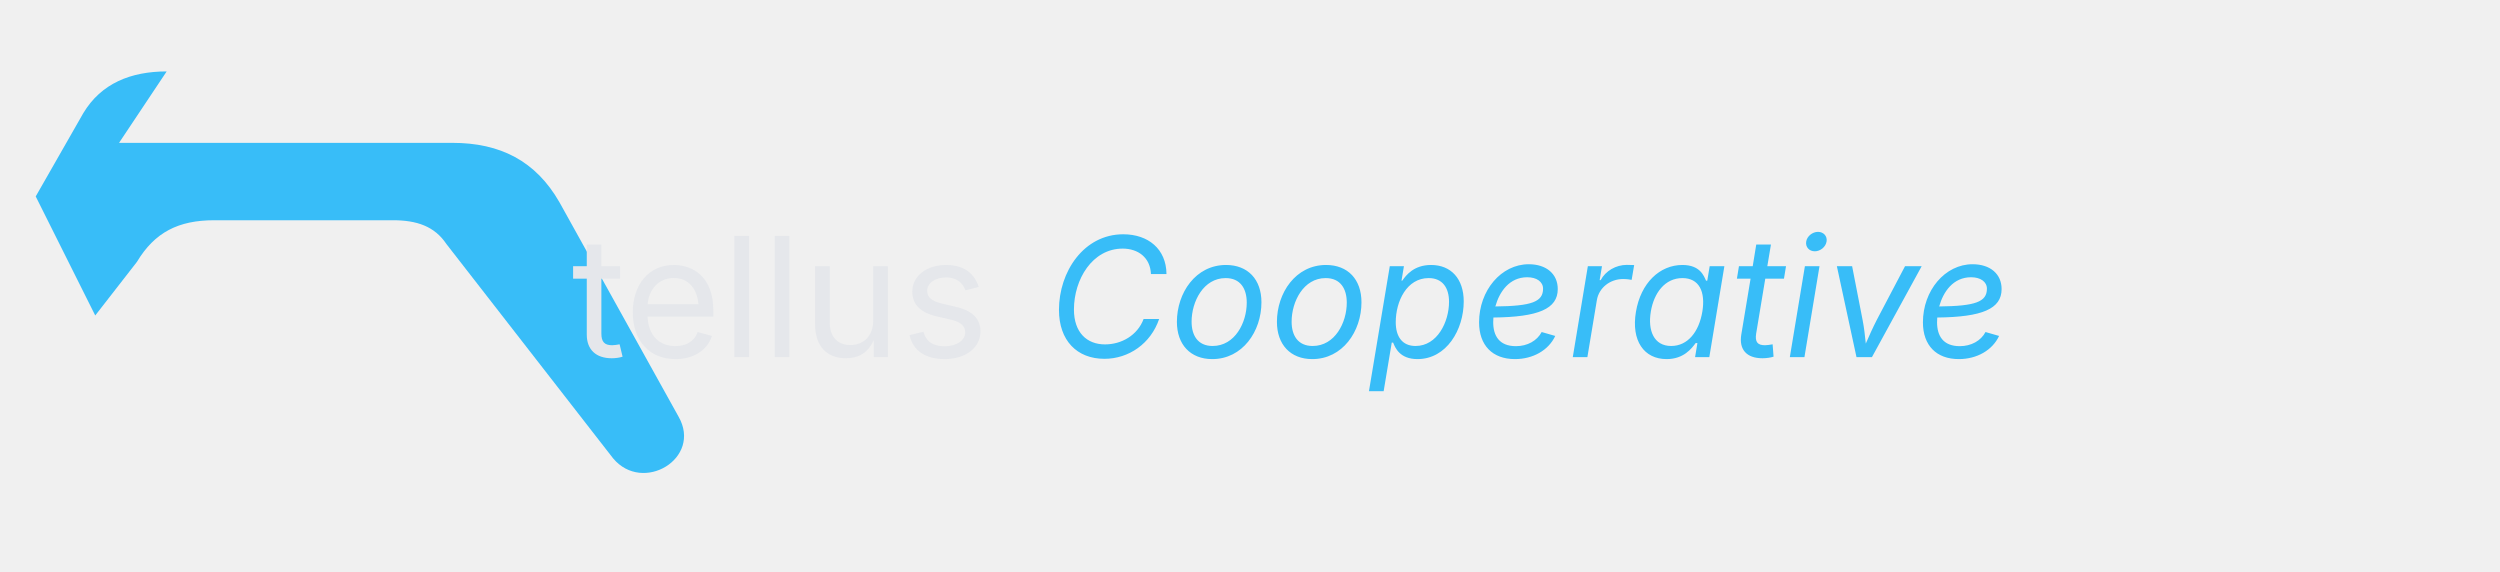
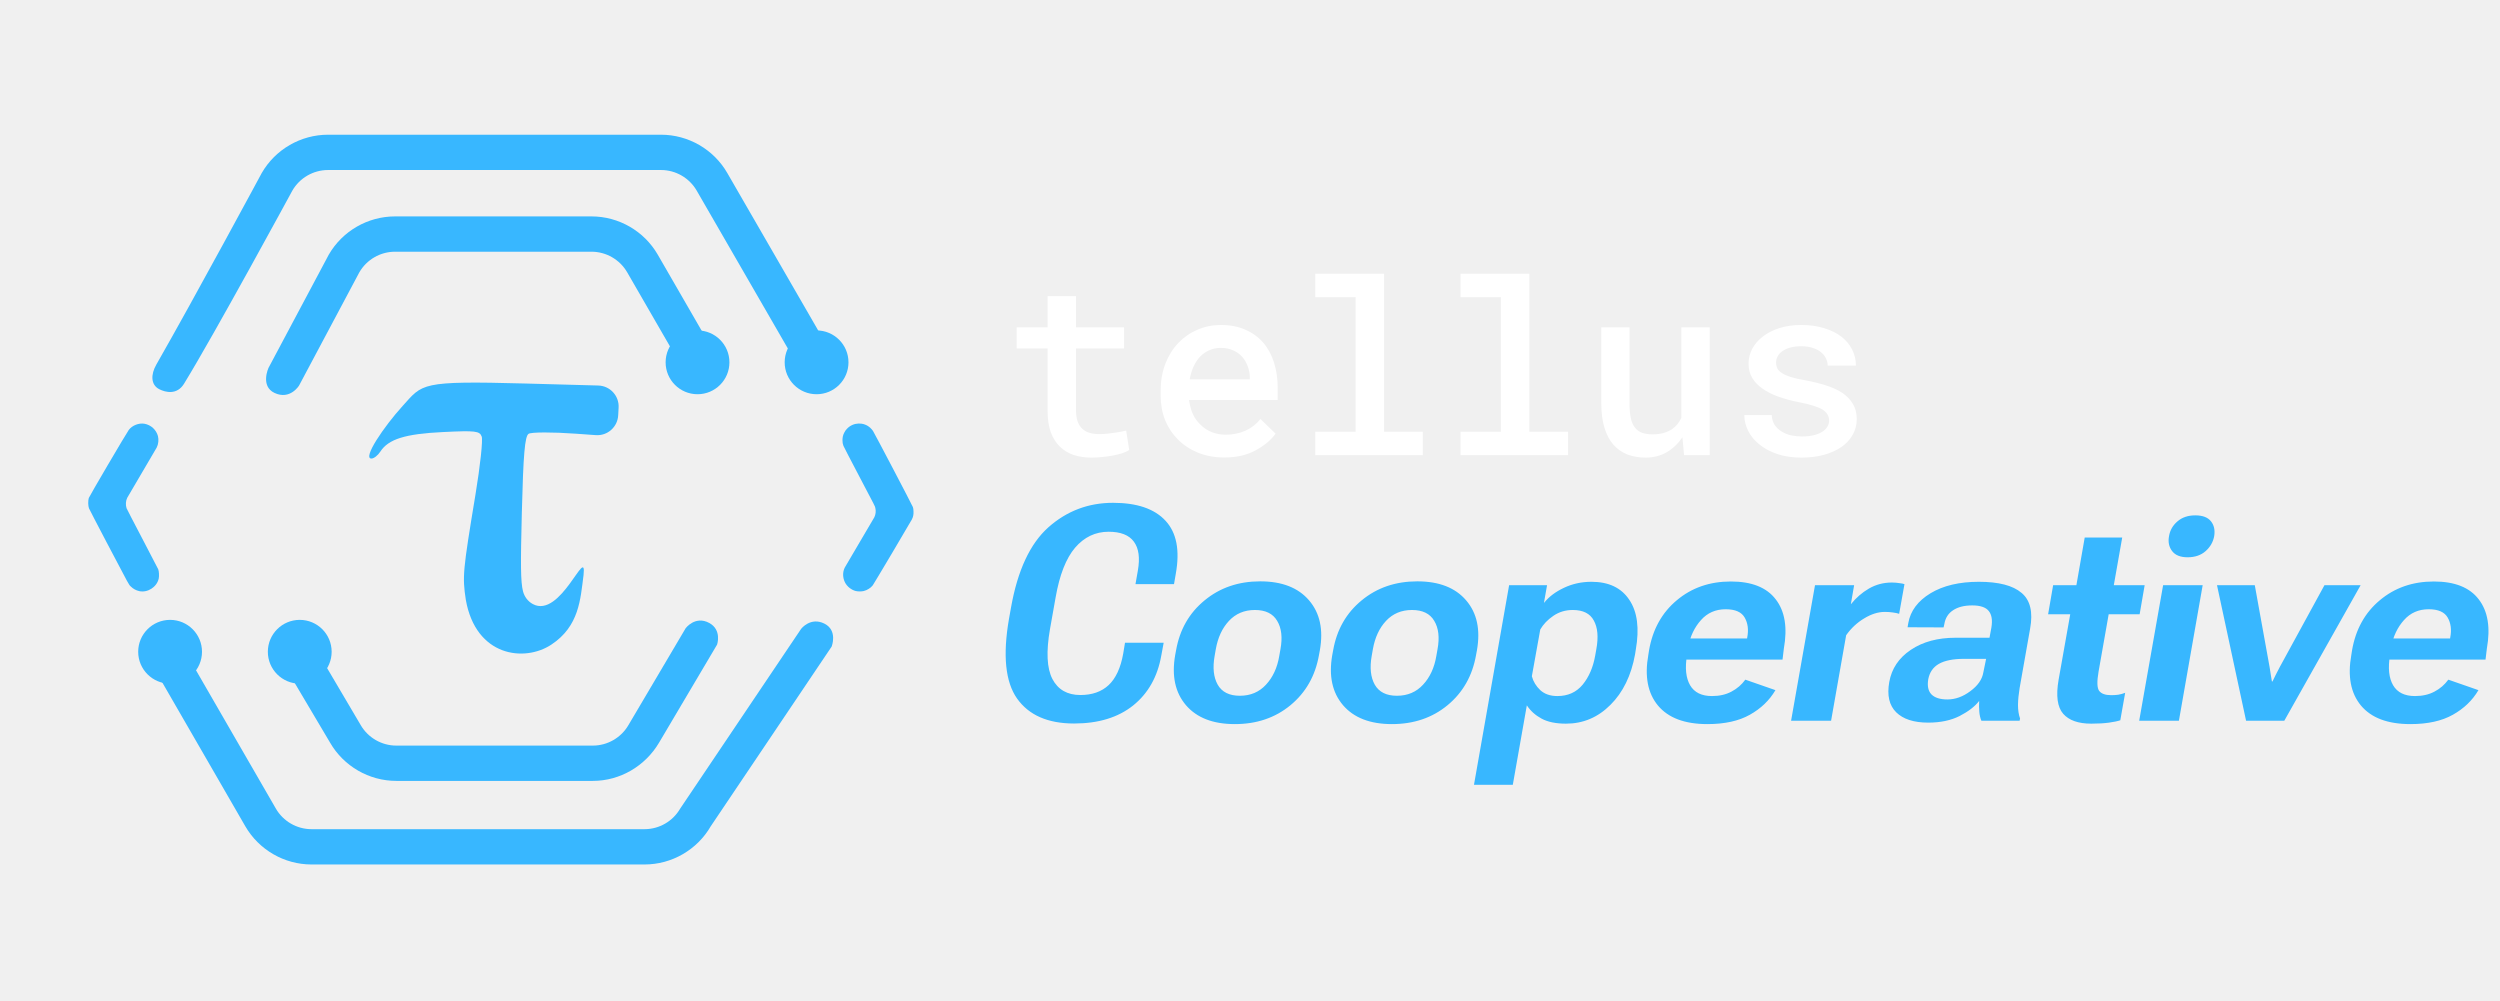
- <svg xmlns="http://www.w3.org/2000/svg" width="420" height="96" viewBox="0 0 420 96" role="img" aria-label="Tellus Cooperative">
-   <g fill="none" fill-rule="evenodd">
-     <path d="M20 24h56c8 0 14 3 18 10l20 36c4 7-6 13-11 7l-28-36c-2-3-5-4-9-4H36c-6 0-10 2-13 7l-7 9-10-20 8-14c3-5 8-7 14-7Z" fill="#38bdf8" />
-     <text x="96" y="60" font-family="Inter, Segoe UI, system-ui, -apple-system, sans-serif" font-size="28" fill="#e5e7eb">tellus</text>
-     <text x="176" y="60" font-family="Inter, Segoe UI, system-ui, -apple-system, sans-serif" font-size="28" font-style="italic" fill="#38bdf8">Cooperative</text>
-   </g>
+ <svg xmlns="http://www.w3.org/2000/svg" width="927" height="371" viewBox="0 0 927 371" fill="none">
+   <path d="M398.969 109.817V121.379H416.792V129.217H398.969V151.858C398.969 153.61 399.173 155.084 399.582 156.281C400.02 157.449 400.618 158.368 401.377 159.04C402.136 159.741 403.041 160.237 404.092 160.529C405.143 160.821 406.297 160.967 407.552 160.967C408.457 160.967 409.391 160.923 410.355 160.835C411.318 160.748 412.252 160.631 413.157 160.485C414.033 160.368 414.851 160.237 415.61 160.091C416.398 159.916 417.055 159.77 417.58 159.653L418.719 166.879C417.96 167.346 417.04 167.754 415.96 168.105C414.909 168.426 413.77 168.703 412.544 168.937C411.318 169.17 410.034 169.346 408.691 169.462C407.377 169.608 406.063 169.681 404.749 169.681C402.355 169.681 400.151 169.36 398.137 168.718C396.151 168.046 394.444 167.01 393.013 165.609C391.582 164.237 390.458 162.47 389.641 160.31C388.853 158.149 388.459 155.551 388.459 152.515V129.217H376.985V121.379H388.459V109.817H398.969ZM453.928 169.638C450.425 169.638 447.213 169.054 444.294 167.886C441.403 166.718 438.922 165.098 436.849 163.025C434.776 160.981 433.17 158.573 432.032 155.799C430.922 152.997 430.368 149.975 430.368 146.734V144.939C430.368 141.231 430.952 137.874 432.119 134.867C433.287 131.859 434.893 129.29 436.937 127.159C438.98 125.028 441.345 123.393 444.031 122.254C446.746 121.087 449.636 120.503 452.702 120.503C456.118 120.503 459.139 121.087 461.767 122.254C464.394 123.393 466.598 124.984 468.379 127.028C470.16 129.101 471.503 131.568 472.408 134.429C473.313 137.29 473.766 140.414 473.766 143.8V148.311H440.922V148.53C441.243 150.603 441.739 152.34 442.411 153.741C443.082 155.142 444.002 156.398 445.169 157.507C446.337 158.675 447.709 159.58 449.286 160.222C450.892 160.865 452.643 161.186 454.541 161.186C457.139 161.186 459.563 160.689 461.811 159.697C464.059 158.675 465.912 157.23 467.372 155.361L472.978 160.792C471.401 163.069 468.978 165.112 465.708 166.922C462.467 168.733 458.541 169.638 453.928 169.638ZM452.658 128.998C451.169 128.998 449.782 129.276 448.498 129.83C447.242 130.356 446.118 131.115 445.126 132.108C444.133 133.129 443.301 134.356 442.63 135.786C441.958 137.217 441.462 138.837 441.141 140.647H463.431V139.946C463.431 138.574 463.183 137.217 462.686 135.874C462.19 134.502 461.489 133.305 460.584 132.283C459.709 131.29 458.599 130.502 457.256 129.918C455.942 129.305 454.41 128.998 452.658 128.998ZM487.692 101.497H513.223V160.091H527.586V168.762H487.692V160.091H502.669V110.212H487.692V101.497ZM541.556 101.497H567.087V160.091H581.451V168.762H541.556V160.091H556.533V110.212H541.556V101.497ZM624.455 168.762L623.842 162.149C622.236 164.514 620.28 166.368 617.974 167.711C615.667 169.024 613.083 169.681 610.222 169.681C607.77 169.681 605.522 169.302 603.478 168.543C601.464 167.754 599.727 166.543 598.267 164.908C596.837 163.273 595.727 161.186 594.939 158.646C594.151 156.077 593.756 153.011 593.756 149.449V121.379H604.223V149.537C604.223 151.727 604.383 153.566 604.705 155.055C605.026 156.514 605.537 157.682 606.237 158.558C606.938 159.463 607.828 160.105 608.909 160.485C609.989 160.865 611.259 161.054 612.718 161.054C614.237 161.054 615.594 160.894 616.791 160.573C617.988 160.222 619.039 159.755 619.944 159.171C620.703 158.646 621.375 158.033 621.959 157.332C622.543 156.602 623.039 155.799 623.448 154.923V121.379H633.958V168.762H624.455ZM678.232 155.931C678.232 155.113 678.042 154.383 677.662 153.741C677.312 153.099 676.714 152.486 675.867 151.902C674.962 151.376 673.779 150.88 672.32 150.413C670.86 149.946 669.035 149.508 666.846 149.099C664.101 148.544 661.591 147.858 659.313 147.041C657.065 146.223 655.124 145.231 653.489 144.063C651.883 142.954 650.628 141.64 649.723 140.122C648.818 138.603 648.365 136.837 648.365 134.823C648.365 132.896 648.818 131.071 649.723 129.349C650.657 127.597 651.986 126.064 653.708 124.751C655.401 123.437 657.445 122.4 659.839 121.641C662.262 120.882 664.948 120.503 667.897 120.503C671.05 120.503 673.882 120.897 676.392 121.685C678.903 122.444 681.034 123.495 682.786 124.838C684.509 126.181 685.837 127.772 686.771 129.611C687.705 131.451 688.172 133.436 688.172 135.567H677.706C677.706 134.691 677.516 133.859 677.137 133.071C676.787 132.254 676.261 131.524 675.56 130.881C674.743 130.122 673.692 129.524 672.407 129.086C671.123 128.619 669.619 128.385 667.897 128.385C666.32 128.385 664.933 128.56 663.736 128.911C662.569 129.232 661.605 129.684 660.846 130.268C660.087 130.794 659.518 131.422 659.138 132.151C658.759 132.852 658.569 133.597 658.569 134.385C658.569 135.202 658.73 135.947 659.051 136.618C659.372 137.261 659.941 137.83 660.759 138.326C661.518 138.852 662.569 139.333 663.912 139.771C665.284 140.209 667.006 140.603 669.079 140.954C671.969 141.479 674.611 142.121 677.005 142.881C679.399 143.64 681.443 144.574 683.136 145.683C684.83 146.851 686.143 148.223 687.078 149.8C688.012 151.376 688.479 153.245 688.479 155.405C688.479 157.507 687.983 159.434 686.99 161.186C686.027 162.937 684.655 164.441 682.874 165.696C681.064 166.952 678.903 167.93 676.392 168.63C673.882 169.331 671.094 169.681 668.028 169.681C664.612 169.681 661.576 169.229 658.919 168.324C656.292 167.419 654.088 166.222 652.307 164.733C650.497 163.273 649.124 161.594 648.19 159.697C647.256 157.799 646.789 155.872 646.789 153.916H656.949C657.036 155.376 657.416 156.617 658.087 157.638C658.788 158.631 659.664 159.434 660.715 160.047C661.737 160.689 662.904 161.156 664.218 161.448C665.532 161.711 666.86 161.843 668.203 161.843C670.013 161.843 671.59 161.653 672.933 161.273C674.305 160.894 675.4 160.383 676.217 159.741C676.889 159.215 677.385 158.646 677.706 158.033C678.056 157.39 678.232 156.69 678.232 155.931Z" fill="white" />
+   <path d="M374.122 229.522L374.888 225.252C377.333 211.494 381.95 201.586 388.738 195.529C395.562 189.471 403.554 186.442 412.714 186.442C421.618 186.442 428.114 188.668 432.201 193.12C436.289 197.536 437.548 204.086 435.978 212.772L435.322 216.604H421.034L421.91 211.622C422.75 206.878 422.257 203.283 420.432 200.838C418.644 198.393 415.524 197.171 411.072 197.171C406.182 197.171 402.039 199.141 398.646 203.083C395.288 207.024 392.88 213.173 391.42 221.53L389.34 233.245C387.88 241.602 388.172 247.769 390.216 251.747C392.296 255.725 395.763 257.713 400.616 257.713C404.959 257.713 408.444 256.491 411.072 254.046C413.736 251.564 415.542 247.66 416.491 242.331L417.148 238.335H431.49L430.614 243.043C429.227 250.926 425.742 257.111 420.159 261.6C414.575 266.052 407.276 268.278 398.262 268.278C388.555 268.278 381.512 265.195 377.133 259.027C372.79 252.86 371.786 243.025 374.122 229.522ZM435.759 242.879L436.088 241.127C437.438 233.464 440.96 227.296 446.653 222.625C452.346 217.917 459.225 215.563 467.29 215.563C475.355 215.563 481.395 217.917 485.409 222.625C489.423 227.296 490.755 233.464 489.405 241.127L489.077 242.879C487.726 250.579 484.205 256.783 478.512 261.491C472.855 266.162 465.976 268.497 457.875 268.497C449.809 268.497 443.77 266.162 439.756 261.491C435.741 256.783 434.409 250.579 435.759 242.879ZM450.813 240.744L450.375 243.262C449.609 247.605 449.992 251.145 451.525 253.882C453.094 256.619 455.831 257.987 459.736 257.987C463.677 257.987 466.907 256.619 469.425 253.882C471.979 251.145 473.622 247.587 474.351 243.207L474.789 240.744C475.592 236.401 475.191 232.898 473.585 230.234C472.016 227.533 469.261 226.183 465.319 226.183C461.414 226.183 458.203 227.533 455.685 230.234C453.203 232.898 451.579 236.401 450.813 240.744ZM494.003 242.879L494.332 241.127C495.682 233.464 499.203 227.296 504.896 222.625C510.589 217.917 517.468 215.563 525.534 215.563C533.599 215.563 539.638 217.917 543.653 222.625C547.667 227.296 548.999 233.464 547.649 241.127L547.32 242.879C545.97 250.579 542.448 256.783 536.755 261.491C531.099 266.162 524.22 268.497 516.118 268.497C508.053 268.497 502.013 266.162 497.999 261.491C493.985 256.783 492.653 250.579 494.003 242.879ZM509.057 240.744L508.619 243.262C507.852 247.605 508.236 251.145 509.768 253.882C511.338 256.619 514.075 257.987 517.979 257.987C521.921 257.987 525.15 256.619 527.668 253.882C530.223 251.145 531.865 247.587 532.595 243.207L533.033 240.744C533.836 236.401 533.434 232.898 531.829 230.234C530.259 227.533 527.504 226.183 523.563 226.183C519.658 226.183 516.447 227.533 513.929 230.234C511.447 232.898 509.823 236.401 509.057 240.744ZM546.554 290.996L559.582 216.987H573.65L572.501 223.501L572.61 223.446C574.362 221.256 576.789 219.432 579.891 217.972C583.029 216.476 586.441 215.728 590.127 215.728C596.513 215.728 601.185 217.954 604.141 222.406C607.133 226.822 607.936 232.989 606.549 240.908L606.275 242.66C604.852 250.506 601.805 256.746 597.134 261.381C592.499 266.016 587.007 268.333 580.657 268.333C576.935 268.333 573.924 267.713 571.625 266.472C569.326 265.231 567.501 263.589 566.151 261.545L560.95 290.996H546.554ZM568.012 250.761C568.523 252.696 569.563 254.411 571.132 255.907C572.738 257.367 574.855 258.097 577.482 258.097C581.387 258.097 584.507 256.692 586.843 253.882C589.178 251.035 590.729 247.441 591.496 243.098L591.933 240.635C592.736 236.219 592.426 232.715 591.003 230.124C589.616 227.497 587.007 226.183 583.175 226.183C580.475 226.183 578.066 226.913 575.949 228.373C573.869 229.796 572.263 231.475 571.132 233.409L568.012 250.761ZM611.202 242.824L611.476 241.072C612.826 233.336 616.256 227.168 621.767 222.57C627.277 217.936 633.956 215.618 641.802 215.618C649.538 215.618 655.086 217.826 658.443 222.242C661.837 226.621 662.84 232.697 661.454 240.47L660.961 244.576H618.756L619.632 236.748H647.823L647.878 236.365C648.425 233.518 648.115 231.073 646.947 229.03C645.78 226.949 643.426 225.909 639.886 225.909C636.164 225.909 633.116 227.241 630.744 229.905C628.372 232.533 626.785 235.817 625.982 239.759L625.544 242.934C624.741 247.678 625.124 251.4 626.694 254.101C628.263 256.765 630.963 258.097 634.795 258.097C637.569 258.097 639.977 257.549 642.021 256.454C644.101 255.36 645.816 253.882 647.166 252.02L658.333 255.907C656.107 259.702 652.932 262.75 648.809 265.049C644.721 267.348 639.485 268.497 633.098 268.497C624.705 268.497 618.592 266.198 614.76 261.6C610.965 257.002 609.779 250.743 611.202 242.824ZM664.136 267.238L673.004 216.987H687.51L686.306 223.993H686.36C688.222 221.658 690.429 219.742 692.984 218.246C695.575 216.75 698.403 216.001 701.469 216.001C702.418 216.001 703.348 216.074 704.261 216.22C705.209 216.33 705.848 216.458 706.176 216.604L704.206 227.606C703.585 227.387 702.819 227.223 701.907 227.114C700.994 226.968 699.991 226.895 698.896 226.895C696.414 226.895 693.86 227.698 691.232 229.303C688.605 230.872 686.379 232.953 684.554 235.544L678.971 267.238H664.136ZM700.538 252.896C701.414 247.933 704.078 243.955 708.53 240.963C712.982 237.97 718.511 236.474 725.117 236.474H737.707L738.418 232.642C738.856 229.942 738.528 227.917 737.433 226.566C736.338 225.18 734.295 224.486 731.302 224.486C728.346 224.486 725.974 225.088 724.186 226.293C722.398 227.46 721.321 229.176 720.956 231.438L720.683 232.642L707.326 232.588L707.6 231C708.403 226.512 711.14 222.844 715.811 219.997C720.518 217.151 726.503 215.728 733.766 215.728C741.101 215.728 746.374 217.096 749.585 219.833C752.833 222.534 753.892 226.968 752.76 233.135L748.874 255.141C748.509 257.33 748.308 259.41 748.272 261.381C748.272 263.315 748.527 264.994 749.038 266.417L748.874 267.238H734.696C734.295 266.326 734.039 265.231 733.93 263.954C733.82 262.64 733.802 261.29 733.875 259.903C732.306 261.947 729.897 263.808 726.649 265.487C723.401 267.129 719.515 267.95 714.99 267.95C709.662 267.95 705.702 266.673 703.111 264.118C700.52 261.564 699.662 257.823 700.538 252.896ZM714.99 251.911C714.588 254.393 714.99 256.254 716.194 257.495C717.435 258.735 719.405 259.356 722.106 259.356C725.025 259.356 727.854 258.334 730.591 256.29C733.364 254.247 734.97 251.947 735.408 249.393L736.448 244.302H728.237C724.222 244.302 721.121 244.922 718.931 246.163C716.778 247.404 715.464 249.32 714.99 251.911ZM759.439 227.771L761.3 216.987H795.239L793.378 227.771H759.439ZM763.325 252.075L769.128 219.395L769.62 218.738L773.014 199.306H786.918L778.16 248.955C777.503 252.714 777.576 255.122 778.379 256.181C779.182 257.239 780.66 257.768 782.813 257.768C783.725 257.768 784.601 257.713 785.44 257.604C786.316 257.458 787.174 257.221 788.013 256.892L786.207 267.074C785.258 267.403 783.871 267.694 782.046 267.95C780.222 268.205 778.014 268.333 775.423 268.333C770.642 268.333 767.175 267.111 765.022 264.665C762.869 262.184 762.303 257.987 763.325 252.075ZM793.213 267.238L802.081 216.987H816.752L807.939 267.238H793.213ZM804.271 198.813C804.636 196.623 805.676 194.799 807.391 193.339C809.106 191.843 811.314 191.095 814.015 191.095C816.715 191.095 818.649 191.824 819.817 193.284C820.985 194.744 821.386 196.587 821.022 198.813C820.62 201.003 819.544 202.864 817.792 204.396C816.077 205.893 813.869 206.641 811.168 206.641C808.504 206.641 806.588 205.874 805.421 204.342C804.253 202.809 803.87 200.966 804.271 198.813ZM822.062 216.987H836.075L841.549 247.258C841.695 248.316 841.859 249.356 842.042 250.378C842.224 251.364 842.352 252.13 842.425 252.677H842.644C842.899 252.13 843.283 251.345 843.793 250.324C844.341 249.302 844.87 248.28 845.381 247.258L861.912 216.987H875.324L847.023 267.238H832.845L822.062 216.987ZM871.875 242.824L872.149 241.072C873.499 233.336 876.93 227.168 882.44 222.57C887.951 217.936 894.629 215.618 902.475 215.618C910.212 215.618 915.759 217.826 919.116 222.242C922.51 226.621 923.514 232.697 922.127 240.47L921.634 244.576H879.429L880.305 236.748H908.496L908.551 236.365C909.099 233.518 908.788 231.073 907.621 229.03C906.453 226.949 904.099 225.909 900.559 225.909C896.837 225.909 893.79 227.241 891.418 229.905C889.045 232.533 887.458 235.817 886.655 239.759L886.217 242.934C885.414 247.678 885.798 251.4 887.367 254.101C888.936 256.765 891.636 258.097 895.468 258.097C898.242 258.097 900.65 257.549 902.694 256.454C904.774 255.36 906.489 253.882 907.84 252.02L919.007 255.907C916.781 259.702 913.606 262.75 909.482 265.049C905.395 267.348 900.158 268.497 893.771 268.497C885.378 268.497 879.265 266.198 875.433 261.6C871.638 257.002 870.452 250.743 871.875 242.824Z" fill="#38B7FF" />
+   <path fill-rule="evenodd" clip-rule="evenodd" d="M172.725 222.417C171.426 213.694 171.592 211.897 176.329 183.236C178.057 172.775 179.089 163.169 178.619 161.883C177.859 159.799 176.306 159.618 164.245 160.206C150.235 160.887 144.036 162.822 141.037 167.446C140.107 168.887 138.607 170.052 137.705 170.037C134.364 169.981 142.313 158.218 149.311 150.512C156.798 142.271 155.575 141.134 194.918 142.21L221.827 142.949C226.219 143.07 229.647 146.802 229.378 151.187C229.321 152.112 229.271 153.017 229.232 153.915C229.039 158.295 225.294 161.662 220.922 161.347L213.539 160.815C204.824 160.187 197.004 160.208 196.003 160.857C194.612 161.764 194.035 168.484 193.494 190.174C193.023 209.051 193.017 215.719 193.936 219.267C194.453 221.264 195.751 223.004 197.567 223.983C207.917 229.568 217.559 201.746 216.388 213.153C215.21 222.233 214.793 232.174 204.435 239.03C194.486 245.617 176.444 243.487 172.725 222.417Z" fill="#38B7FF" />
+   <path d="M298.467 140.194L258.332 70.678C255.613 65.968 250.545 63.042 245.106 63.042H121.628C116.189 63.042 111.121 65.968 108.402 70.678C108.402 70.678 79.684 123.63 68.25 142.271C65.618 146.562 61.37 145.485 59.064 144.319C55.891 142.714 55.853 138.882 57.956 135.204C72.409 109.92 97.065 64.133 97.065 64.133C102.115 55.386 111.528 49.951 121.628 49.951H245.106C255.206 49.951 264.619 55.386 269.669 64.133L309.803 133.648L298.467 140.194Z" fill="#38B7FF" />
+   <path d="M256.318 142.121L232.56 100.971C229.84 96.26 224.772 93.335 219.333 93.335H146.473C141.034 93.335 135.966 96.26 133.247 100.971L110.888 142.968C110.888 142.968 107.569 148.42 101.801 145.703C96.447 143.181 99.552 136.423 99.552 136.423L121.91 94.426C126.96 85.678 136.372 80.244 146.473 80.244H219.333C229.434 80.244 238.846 85.678 243.896 94.426L267.654 135.575L256.318 142.121Z" fill="#38B7FF" />
+   <path d="M314.616 134.351C314.616 140.883 309.319 146.18 302.786 146.18C296.254 146.18 290.957 140.883 290.957 134.351C290.957 127.818 296.254 122.521 302.786 122.521C309.319 122.521 314.616 127.818 314.616 134.351Z" fill="#38B7FF" />
+   <path d="M270.471 134.351C270.471 140.883 265.174 146.18 258.642 146.18C252.109 146.18 246.812 140.883 246.812 134.351C246.812 127.818 252.109 122.521 258.642 122.521C265.174 122.521 270.471 127.818 270.471 134.351Z" fill="#38B7FF" />
+   <path d="M238.99 320.549H115.513C105.412 320.549 96 315.115 90.95 306.368L57.379 248.22L68.715 241.675L102.286 299.822C105.006 304.532 110.074 307.458 115.513 307.458H238.99C244.429 307.458 249.497 304.532 252.217 299.822L297.052 233.186C297.052 233.186 300.522 228.65 305.695 231.241C310.719 233.758 308.388 239.732 308.388 239.732L263.554 306.368C258.503 315.115 249.091 320.549 238.99 320.549Z" fill="#38B7FF" />
+   <path d="M219.818 289.559H146.957C136.857 289.559 127.445 284.125 122.394 275.377L100.059 237.696L110.741 229.842L133.731 268.832C136.451 273.542 141.519 276.468 146.957 276.468H219.818C225.257 276.468 230.325 273.542 233.045 268.832L254.245 232.942C254.245 232.942 257.791 228.167 262.996 230.997C267.734 233.573 265.91 238.995 265.91 238.995L244.381 275.377C239.237 284.071 229.918 289.559 219.818 289.559Z" fill="#38B7FF" />
+   <path d="M122.975 241.677C122.975 248.21 117.679 253.506 111.146 253.506C104.613 253.506 99.316 248.21 99.316 241.677C99.316 235.144 104.613 229.848 111.146 229.848C117.679 229.848 122.975 235.144 122.975 241.677Z" fill="#38B7FF" />
+   <path d="M74.901 241.677C74.901 248.21 69.604 253.506 63.071 253.506C56.538 253.506 51.242 248.21 51.242 241.677C51.242 235.144 56.538 229.848 63.071 229.848C69.604 229.848 74.901 235.144 74.901 241.677Z" fill="#38B7FF" />
+   <path d="M51.593 219.181C50.431 218.917 49.345 218.321 48.522 217.495C47.681 216.65 48.464 218.08 39.543 201.11C36.084 194.529 33.137 188.849 32.995 188.487C32.654 187.622 32.617 185.644 32.923 184.659C33.123 184.012 46.875 160.607 47.745 159.432C48.992 157.747 51.498 156.757 53.576 157.129C55.973 157.557 57.945 159.364 58.568 161.703C58.917 163.016 58.737 164.701 58.115 165.934C57.982 166.198 55.518 170.397 52.64 175.267C49.762 180.136 47.299 184.335 47.168 184.599C46.618 185.699 46.522 187.266 46.931 188.452C47.026 188.728 49.659 193.815 52.782 199.757C55.905 205.699 58.557 210.804 58.675 211.1C58.953 211.794 59.054 213.577 58.868 214.476C58.208 217.653 54.741 219.896 51.593 219.181Z" fill="#38B7FF" />
+   <path d="M317.282 219.144C315.654 218.717 314.103 217.482 313.348 216.012C312.439 214.242 312.395 212.138 313.234 210.47C313.38 210.18 315.862 205.952 318.749 201.076C321.636 196.2 324.09 192.028 324.203 191.805C324.71 190.805 324.852 189.435 324.566 188.315C324.37 187.549 324.795 188.383 318.371 176.171C315.38 170.485 312.846 165.596 312.741 165.306C312.468 164.559 312.39 164.083 312.391 163.157C312.391 162.183 312.586 161.348 313.008 160.507C313.374 159.777 313.535 159.547 314.097 158.951C316.389 156.523 320.293 156.392 322.724 158.662C323.062 158.978 323.499 159.48 323.695 159.778C324.305 160.708 338.246 187.306 338.479 187.986C338.656 188.5 338.702 188.807 338.732 189.638C338.775 190.859 338.609 191.662 338.112 192.631C337.522 193.779 323.982 216.577 323.602 217.061C322.852 218.018 321.586 218.817 320.301 219.146C319.46 219.361 318.107 219.36 317.282 219.144Z" fill="#38B7FF" />
</svg>
